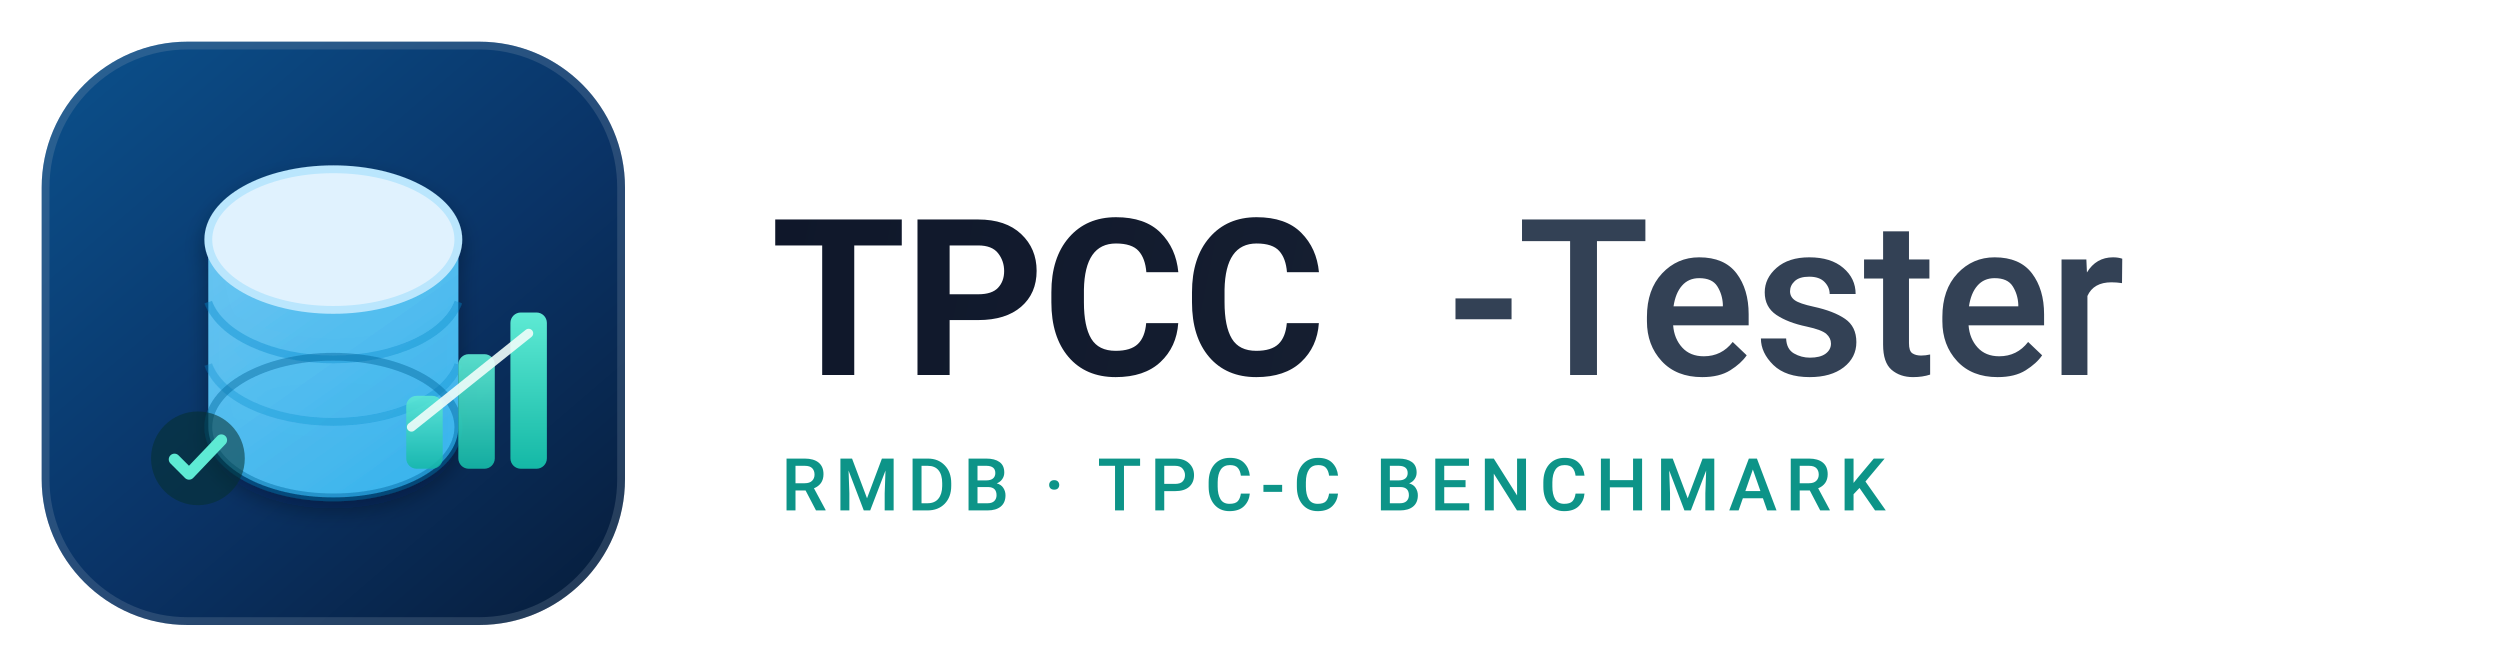
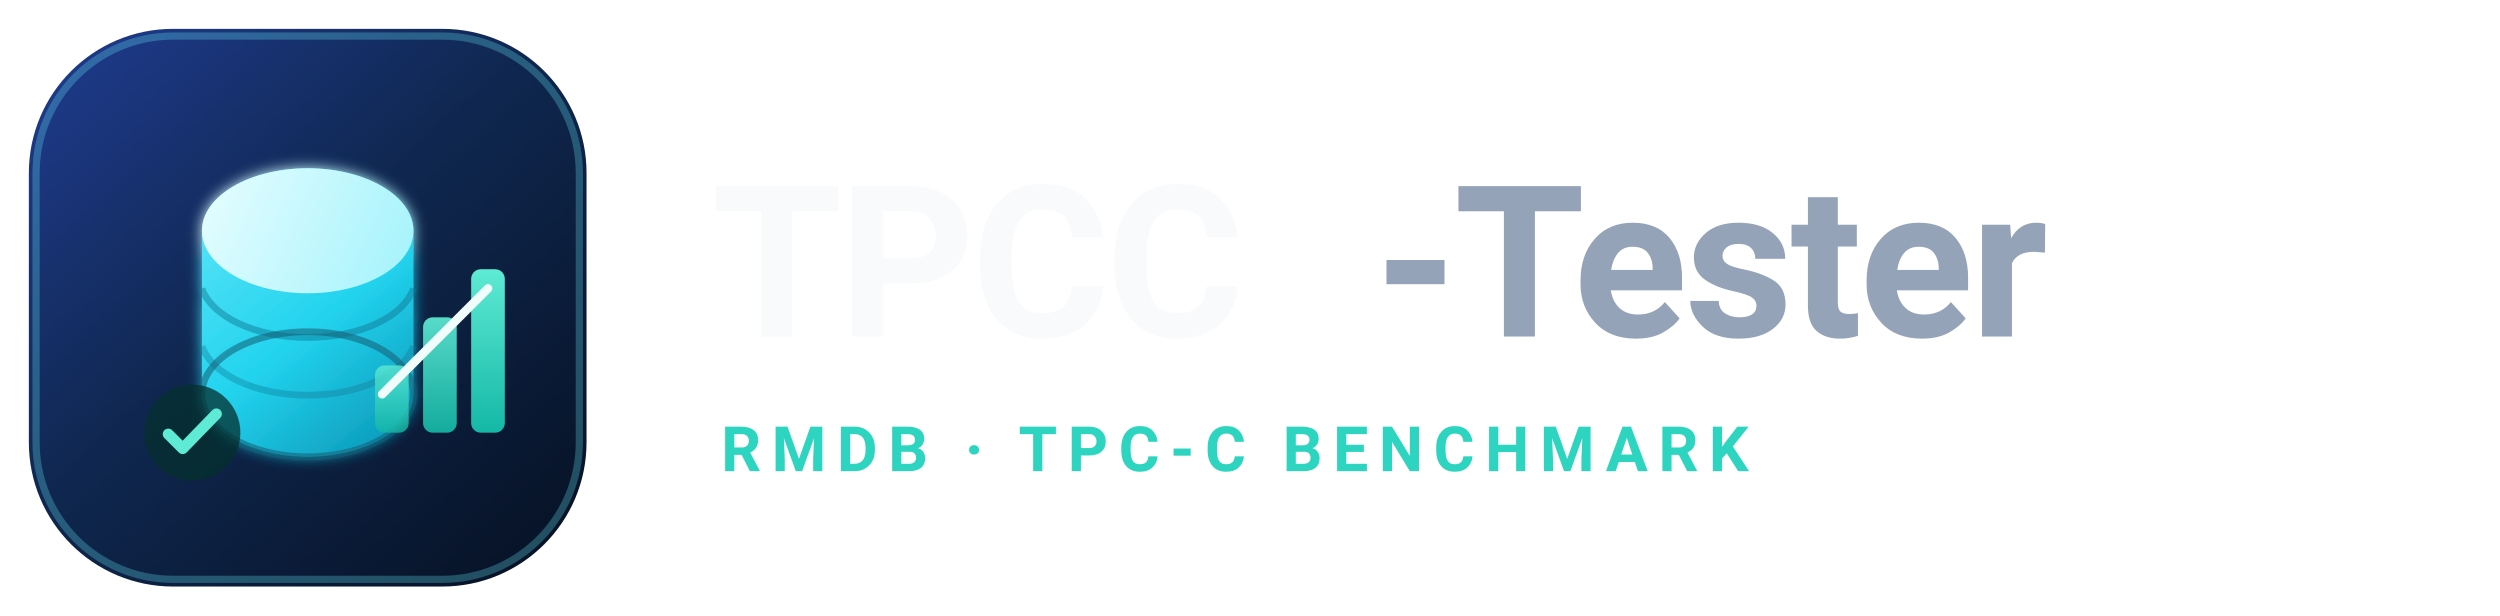
- <svg xmlns="http://www.w3.org/2000/svg" viewBox="0 0 480 128" role="img" aria-labelledby="title desc">
+ <svg xmlns="http://www.w3.org/2000/svg" viewBox="0 0 520 128" role="img" aria-labelledby="title desc">
  <defs>
-     <linearGradient id="bg" x1="16" y1="8" x2="112" y2="120" gradientUnits="userSpaceOnUse">
-       <stop offset="0%" stop-color="#0B4F8A" />
-       <stop offset="55%" stop-color="#0A3366" />
-       <stop offset="100%" stop-color="#071E3D" />
+     <linearGradient id="tile" x1="14" y1="10" x2="114" y2="118" gradientUnits="userSpaceOnUse">
+       <stop offset="0%" stop-color="#1E3A8A" />
+       <stop offset="45%" stop-color="#0F274F" />
+       <stop offset="100%" stop-color="#071225" />
    </linearGradient>
-     <linearGradient id="db" x1="40" y1="28" x2="88" y2="96" gradientUnits="userSpaceOnUse">
-       <stop offset="0%" stop-color="#7DD3FC" />
-       <stop offset="100%" stop-color="#38BDF8" />
+     <linearGradient id="dbBody" x1="40" y1="34" x2="88" y2="94" gradientUnits="userSpaceOnUse">
+       <stop offset="0%" stop-color="#67E8F9" />
+       <stop offset="55%" stop-color="#22D3EE" />
+       <stop offset="100%" stop-color="#0891B2" />
    </linearGradient>
-     <linearGradient id="bar" x1="0" y1="0" x2="0" y2="1">
+     <linearGradient id="dbTop" x1="40" y1="30" x2="88" y2="52" gradientUnits="userSpaceOnUse">
+       <stop offset="0%" stop-color="#ECFEFF" />
+       <stop offset="100%" stop-color="#A5F3FC" />
+     </linearGradient>
+     <linearGradient id="bars" x1="0" y1="0" x2="0" y2="1">
      <stop offset="0%" stop-color="#5EEAD4" />
      <stop offset="100%" stop-color="#14B8A6" />
    </linearGradient>
-     <linearGradient id="word" x1="148" y1="40" x2="420" y2="96" gradientUnits="userSpaceOnUse">
-       <stop offset="0%" stop-color="#0F172A" />
-       <stop offset="100%" stop-color="#1E293B" />
-     </linearGradient>
-     <filter id="soft" x="-20%" y="-20%" width="140%" height="140%">
-       <feDropShadow dx="0" dy="2" stdDeviation="2" flood-color="#020617" flood-opacity="0.35" />
+     <filter id="glow" x="-30%" y="-30%" width="160%" height="160%">
+       <feGaussianBlur stdDeviation="1.4" result="b" />
+       <feMerge>
+         <feMergeNode in="b" />
+         <feMergeNode in="SourceGraphic" />
+       </feMerge>
    </filter>
  </defs>
-   <g id="mark">
-     <rect x="8" y="8" width="112" height="112" rx="28" fill="url(#bg)" />
-     <rect x="8.75" y="8.75" width="110.5" height="110.5" rx="27.25" fill="none" stroke="#94A3B8" stroke-opacity="0.22" stroke-width="1.5" />
-     <g filter="url(#soft)">
-       <path d="M40 46c0-7.5 10.7-13.5 24-13.5S88 38.5 88 46v36c0 7.5-10.7 13.5-24 13.5S40 89.5 40 82V46z" fill="url(#db)" fill-opacity="0.92" />
-       <ellipse cx="64" cy="46" rx="24" ry="13.5" fill="#E0F2FE" />
-       <ellipse cx="64" cy="46" rx="24" ry="13.5" fill="none" stroke="#BAE6FD" stroke-width="1.5" />
-       <path d="M40 58c2.2 6.2 12 11 24 11s21.8-4.8 24-11" fill="none" stroke="#0284C7" stroke-opacity="0.35" stroke-width="1.5" />
-       <path d="M40 70c2.2 6.2 12 11 24 11s21.8-4.8 24-11" fill="none" stroke="#0284C7" stroke-opacity="0.28" stroke-width="1.5" />
-       <ellipse cx="64" cy="82" rx="24" ry="13.5" fill="none" stroke="#0369A1" stroke-opacity="0.45" stroke-width="1.5" />
+   <g id="mark" transform="translate(0 0)">
+     <rect x="6" y="6" width="116" height="116" rx="30" fill="url(#tile)" />
+     <rect x="7.5" y="7.5" width="113" height="113" rx="28.5" fill="none" stroke="#67E8F9" stroke-opacity="0.28" stroke-width="1.5" />
+     <g filter="url(#glow)">
+       <path d="M42 48c0-7.2 9.9-13 22-13s22 5.8 22 13v34c0 7.2-9.9 13-22 13s-22-5.8-22-13V48z" fill="url(#dbBody)" />
+       <ellipse cx="64" cy="48" rx="22" ry="13" fill="url(#dbTop)" />
+       <path d="M42 60c2 5.8 11 10.2 22 10.2S84 65.8 86 60" fill="none" stroke="#0E7490" stroke-opacity="0.45" stroke-width="1.4" />
+       <path d="M42 72c2 5.8 11 10.2 22 10.2S84 77.8 86 72" fill="none" stroke="#0E7490" stroke-opacity="0.35" stroke-width="1.4" />
+       <ellipse cx="64" cy="82" rx="22" ry="13" fill="none" stroke="#155E75" stroke-opacity="0.55" stroke-width="1.4" />
    </g>
-     <g transform="translate(78 54)">
-       <rect x="0" y="22" width="7" height="14" rx="2" fill="url(#bar)" opacity="0.85" />
-       <rect x="10" y="14" width="7" height="22" rx="2" fill="url(#bar)" opacity="0.92" />
-       <rect x="20" y="6" width="7" height="30" rx="2" fill="url(#bar)" />
-       <path d="M1 28 L13.5 18 L23.5 10" fill="none" stroke="#F0FDFA" stroke-width="1.75" stroke-linecap="round" stroke-linejoin="round" opacity="0.9" />
+     <g transform="translate(78 52)">
+       <rect x="0" y="24" width="7" height="14" rx="2" fill="url(#bars)" opacity="0.8" />
+       <rect x="10" y="14" width="7" height="24" rx="2" fill="url(#bars)" opacity="0.92" />
+       <rect x="20" y="4" width="7" height="34" rx="2" fill="url(#bars)" />
+       <path d="M1.5 30 L13.5 18 L23.5 8" fill="none" stroke="#F0FDFA" stroke-width="1.8" stroke-linecap="round" stroke-linejoin="round" />
    </g>
-     <circle cx="38" cy="88" r="9" fill="#042F2E" opacity="0.55" />
-     <path d="M33.5 88.2l2.8 2.8 6.2-6.5" fill="none" stroke="#5EEAD4" stroke-width="2.2" stroke-linecap="round" stroke-linejoin="round" />
+     <circle cx="40" cy="90" r="10" fill="#042F2E" opacity="0.75" />
+     <path d="M35 90.3l3 3 7-7.2" fill="none" stroke="#5EEAD4" stroke-width="2.3" stroke-linecap="round" stroke-linejoin="round" />
  </g>
-   <g font-family="ui-sans-serif, system-ui, -apple-system, 'Segoe UI', Roboto, 'Helvetica Neue', Arial, sans-serif" fill="url(#word)">
-     <text x="148" y="72" font-size="42" font-weight="700" letter-spacing="-0.5">TPCC</text>
-     <text x="278" y="72" font-size="42" font-weight="500" letter-spacing="-0.5" fill="#334155">-Tester</text>
+   <g font-family="ui-sans-serif, system-ui, -apple-system, 'Segoe UI', Roboto, 'Helvetica Neue', Arial, sans-serif">
+     <text x="148" y="70" font-size="44" font-weight="700" letter-spacing="-0.8" fill="#F8FAFC">TPCC</text>
+     <text x="286" y="70" font-size="44" font-weight="600" letter-spacing="-0.6" fill="#94A3B8">-Tester</text>
+     <text x="150" y="98" font-size="13" font-weight="600" letter-spacing="2.2" fill="#2DD4BF">RMDB · TPC-C BENCHMARK</text>
  </g>
-   <text x="150" y="98" font-family="ui-sans-serif, system-ui, -apple-system, 'Segoe UI', Roboto, 'Helvetica Neue', Arial, sans-serif" font-size="14" font-weight="500" letter-spacing="1.6" fill="#0D9488">RMDB · TPC-C BENCHMARK</text>
</svg>
